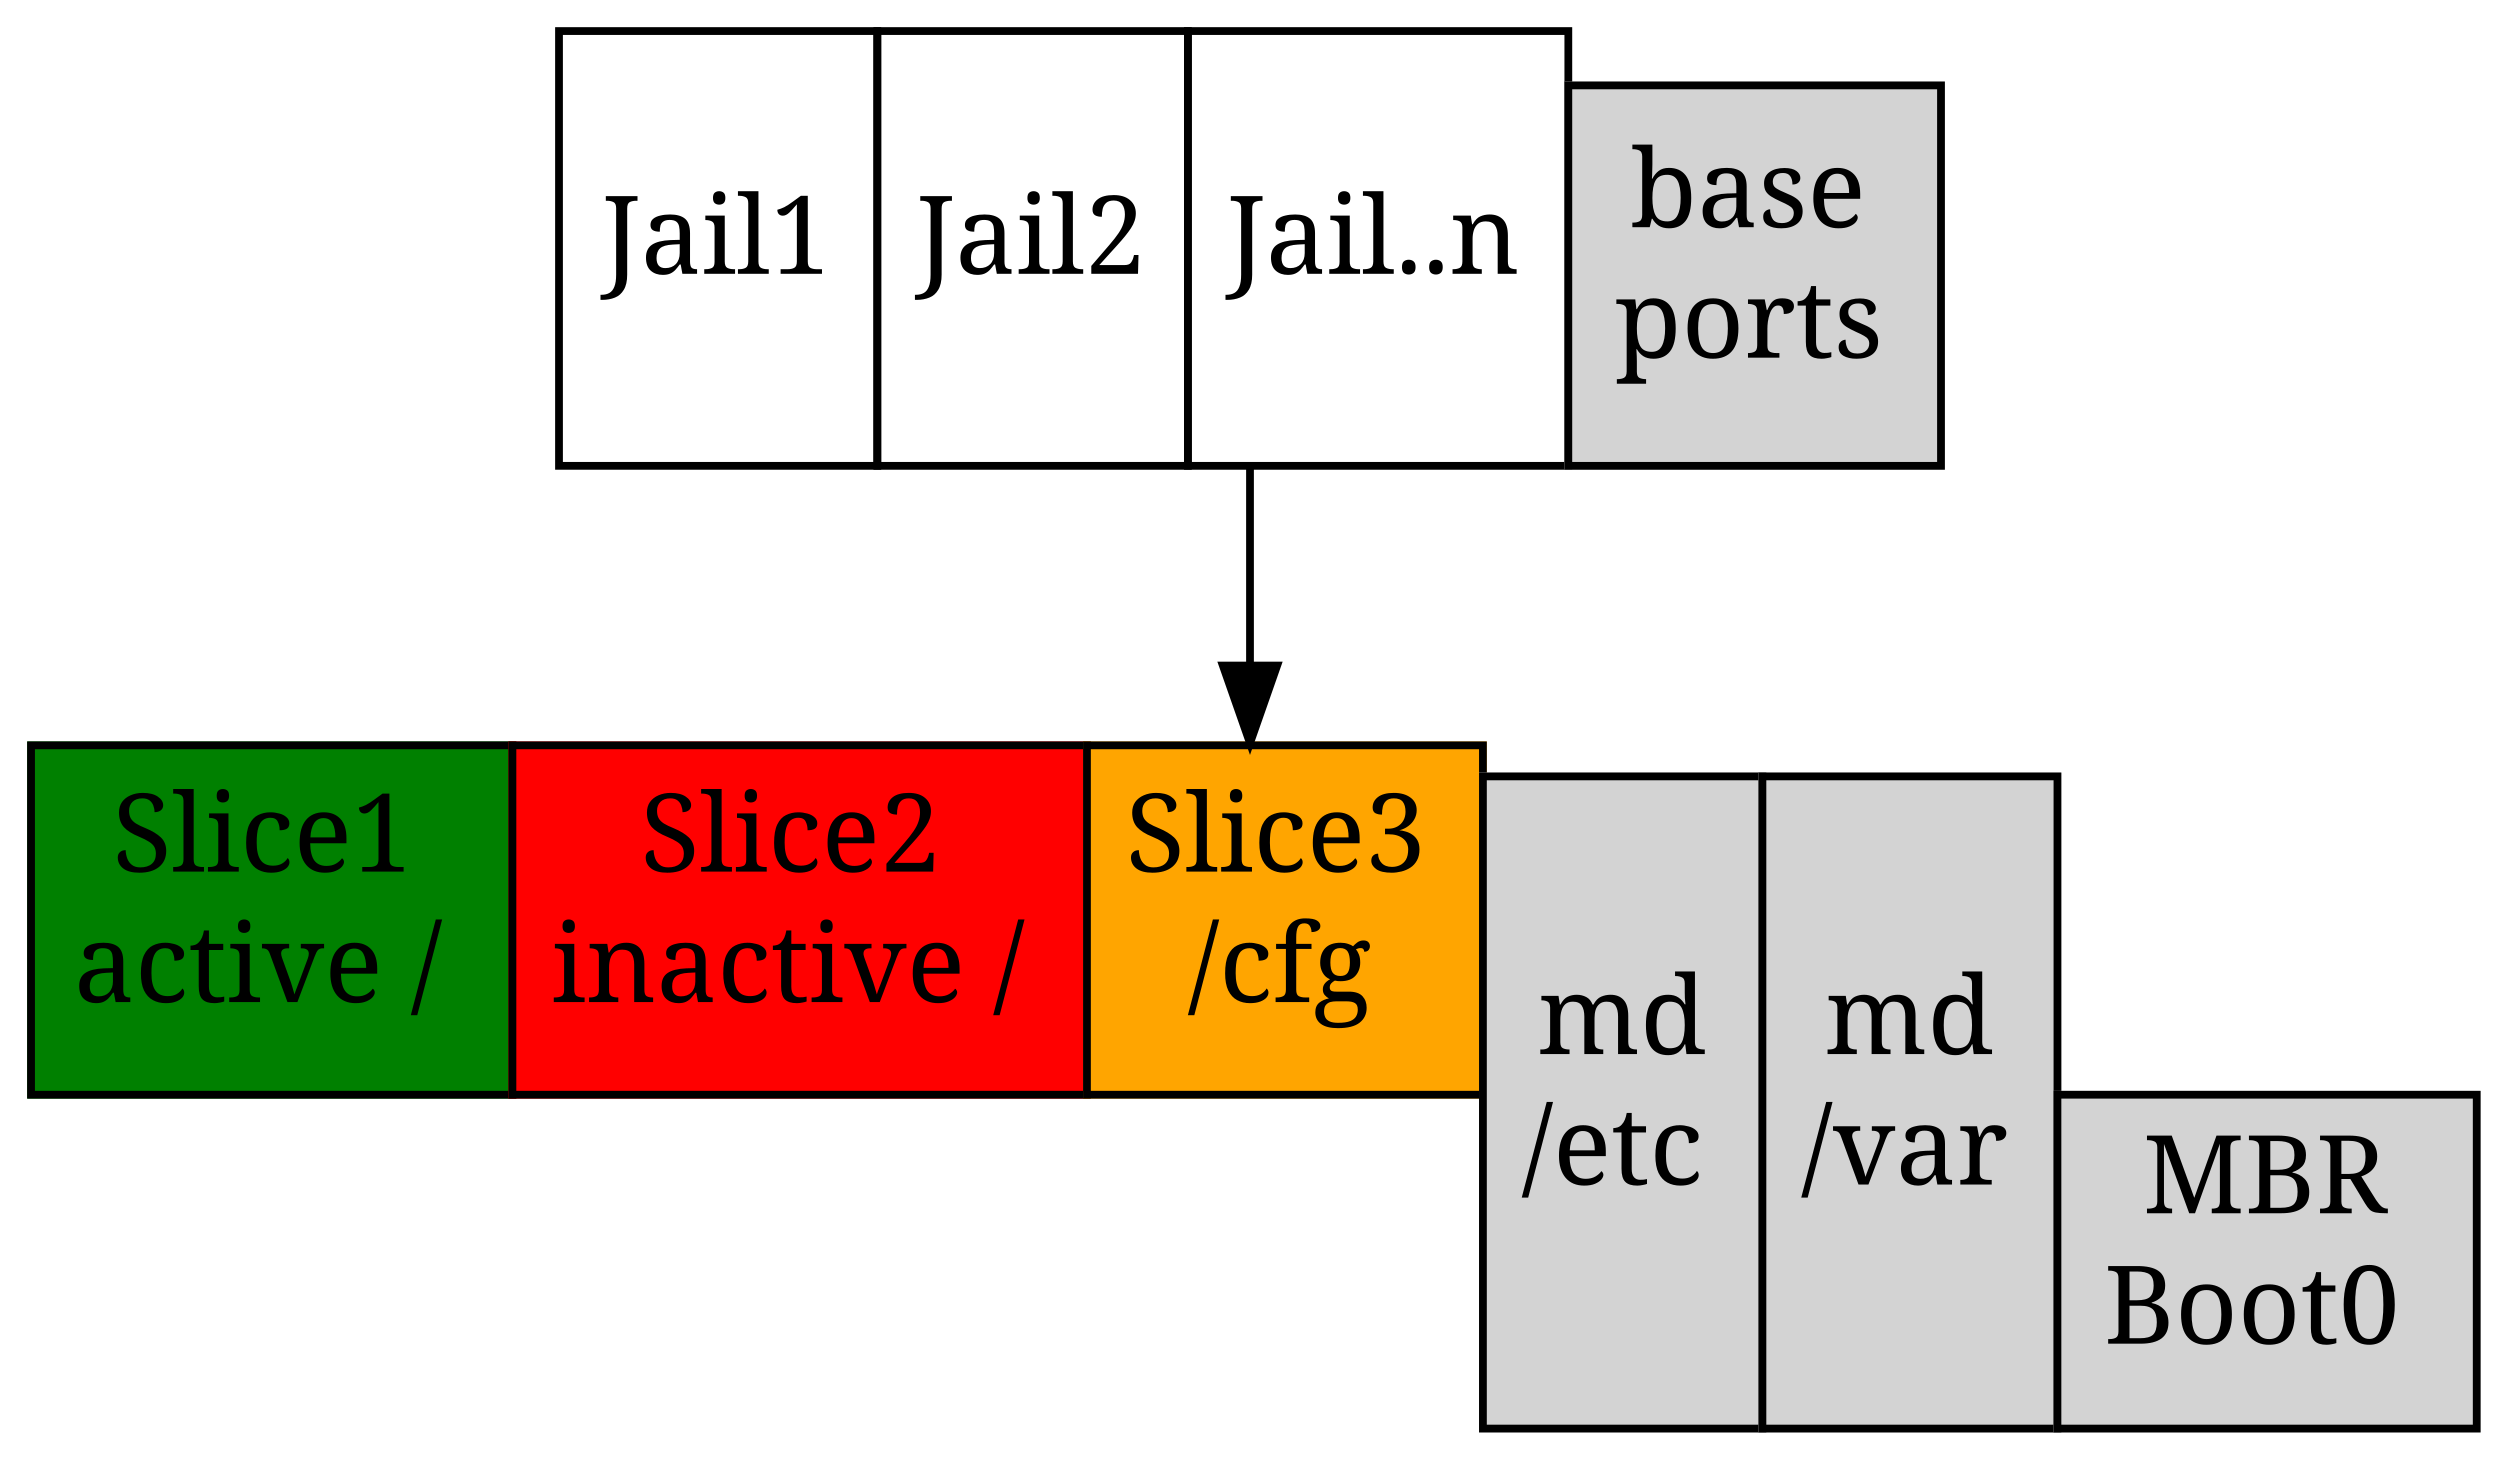
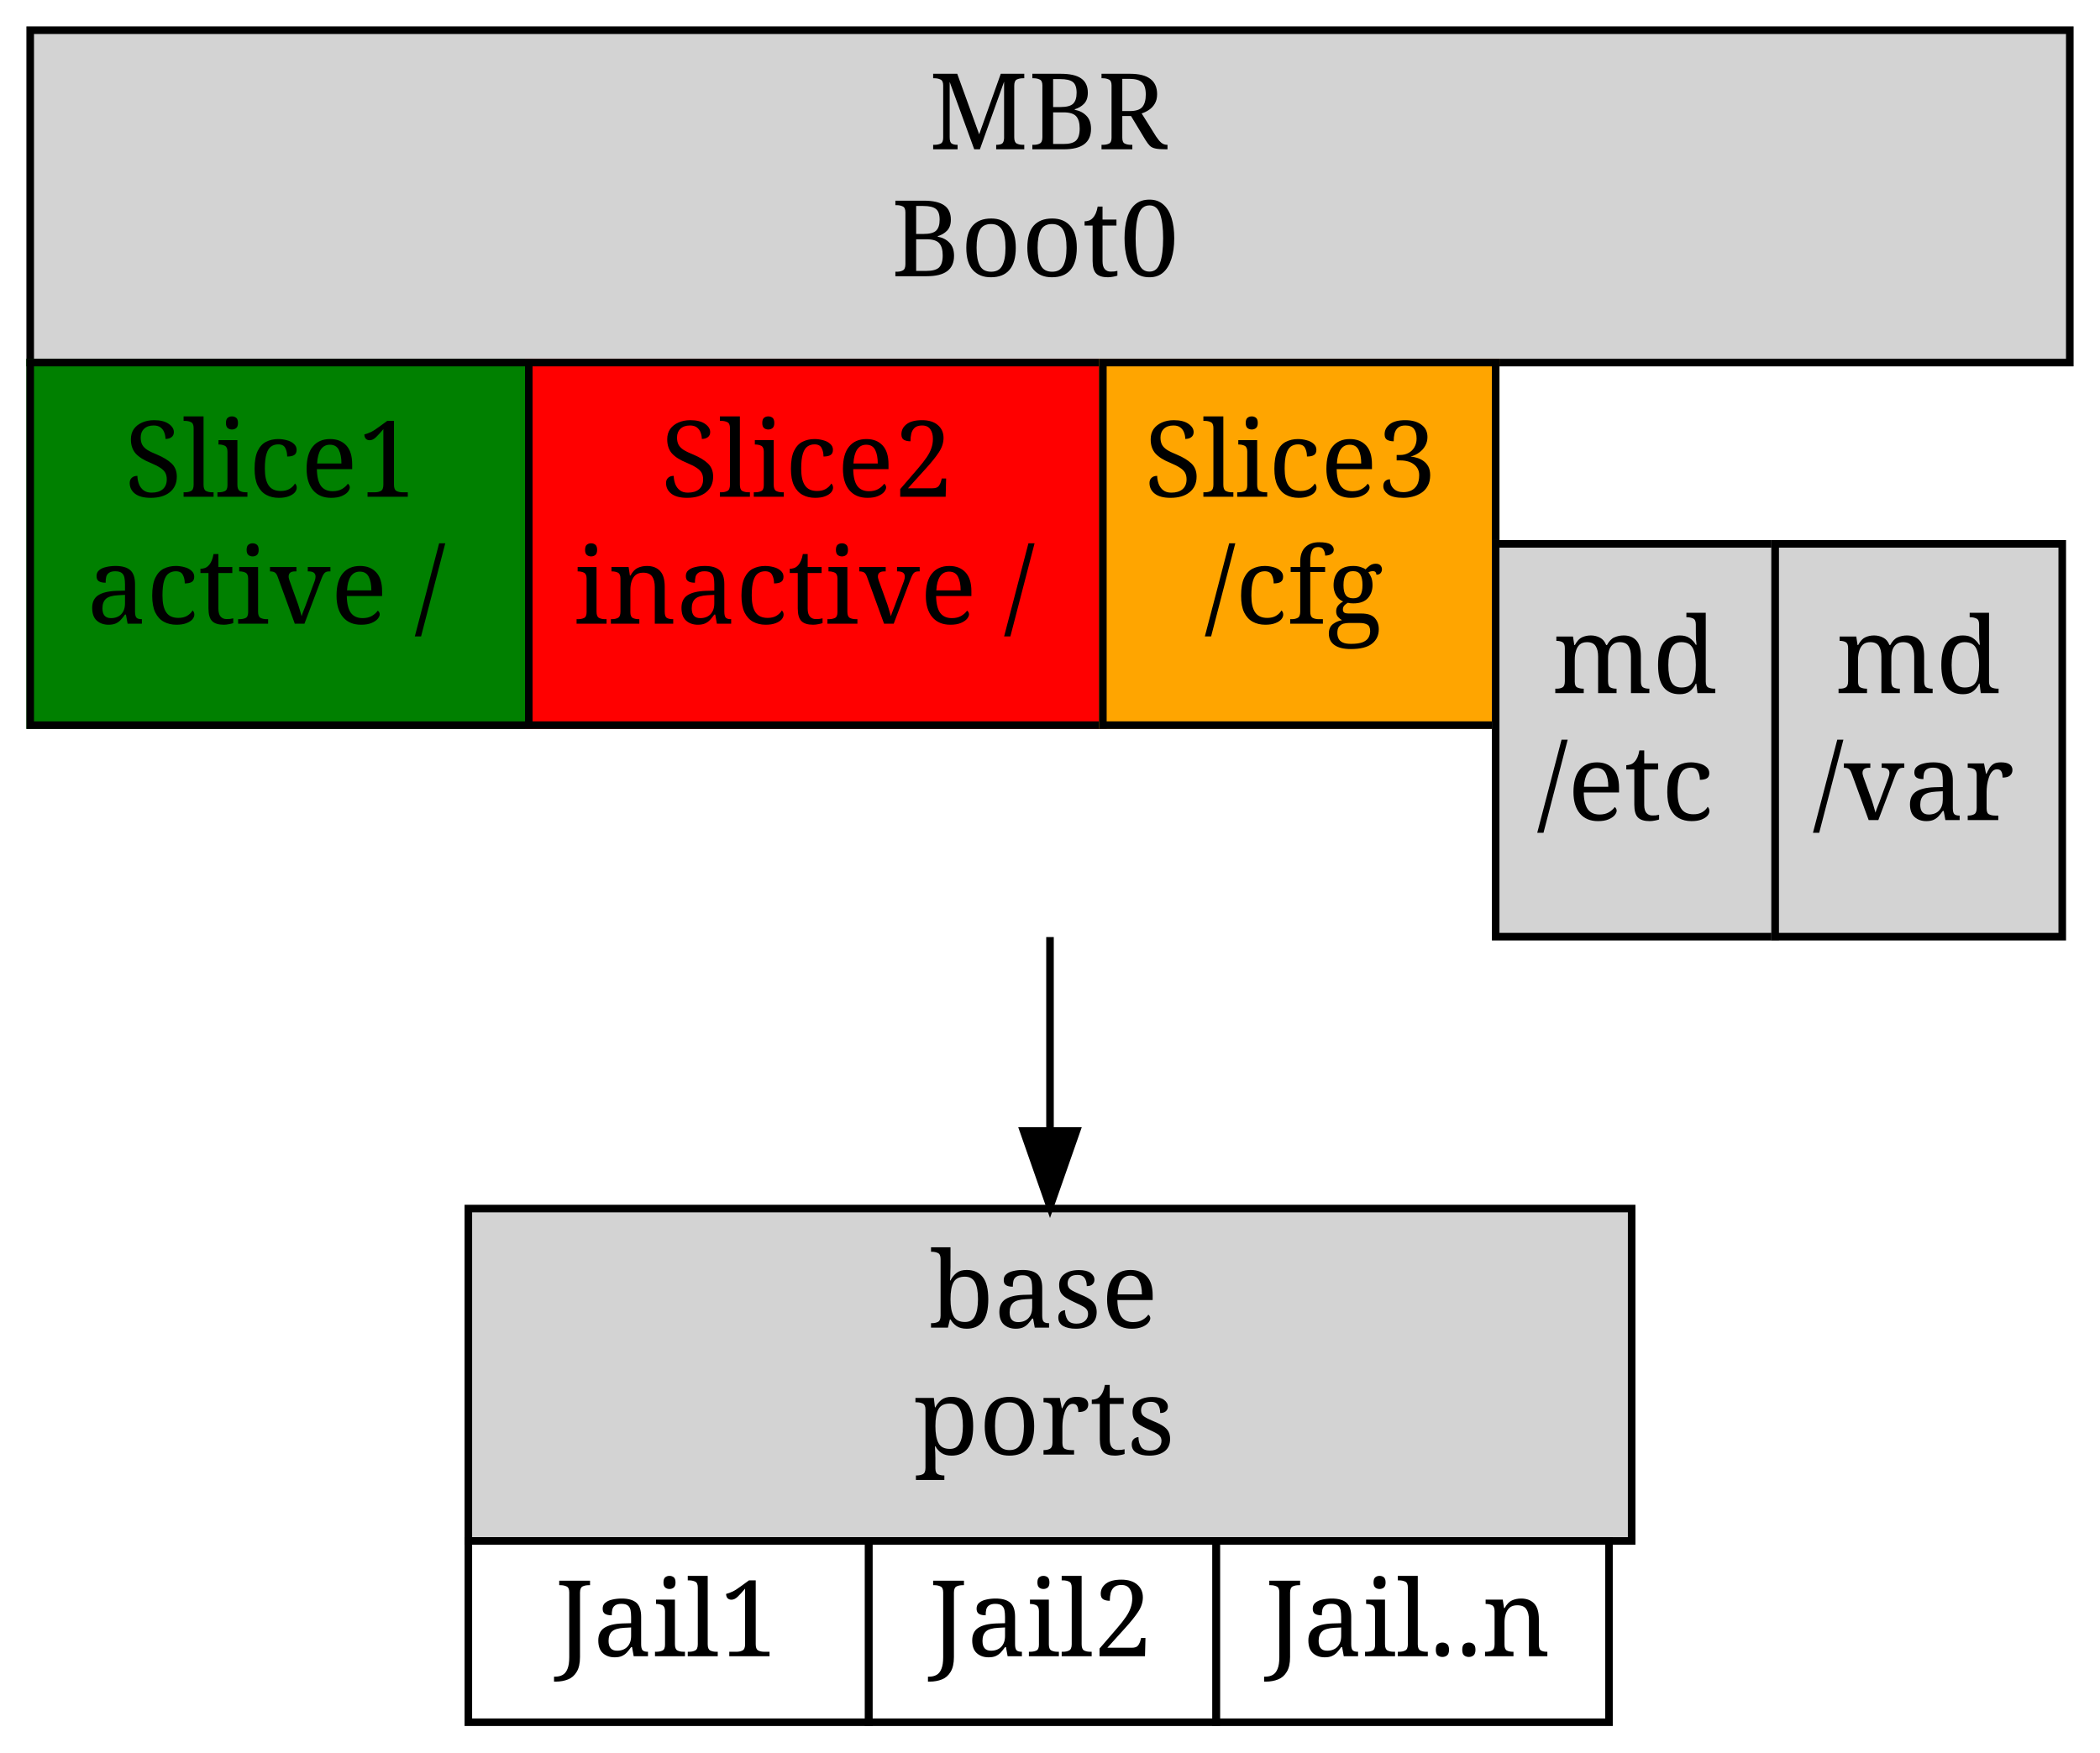
- <svg xmlns="http://www.w3.org/2000/svg" width="322pt" height="188pt" viewBox="0.00 0.00 322.00 188.00">
-   <g id="graph1" class="graph" transform="scale(1 1) rotate(0) translate(4 184)">
-     <polygon fill="white" stroke="white" points="-4,5 -4,-184 319,-184 319,5 -4,5" />
-     <g id="node2" class="node">
-       <polygon fill="none" stroke="black" points="68,-124 68,-180 109,-180 109,-124 68,-124" />
-       <text text-anchor="start" x="73.5" y="-148.733" font-family="Times Roman,serif" font-size="14.00">Jail1</text>
-       <polygon fill="none" stroke="black" points="109,-124 109,-180 149,-180 149,-124 109,-124" />
-       <text text-anchor="start" x="114" y="-148.733" font-family="Times Roman,serif" font-size="14.00">Jail2</text>
-       <polygon fill="none" stroke="black" points="149,-124 149,-180 198,-180 198,-124 149,-124" />
-       <text text-anchor="start" x="154" y="-148.733" font-family="Times Roman,serif" font-size="14.00">Jail..n</text>
-       <polygon fill="lightgrey" stroke="lightgrey" points="198,-124 198,-173 246,-173 246,-124 198,-124" />
-       <polygon fill="none" stroke="black" points="198,-124 198,-173 246,-173 246,-124 198,-124" />
-       <text text-anchor="start" x="206" y="-154.733" font-family="Times Roman,serif" font-size="14.00">base</text>
-       <text text-anchor="start" x="204" y="-137.933" font-family="Times Roman,serif" font-size="14.00">ports</text>
+ <svg xmlns="http://www.w3.org/2000/svg" width="278pt" height="232pt" viewBox="0.00 0.00 278.00 232.00">
+   <g id="graph1" class="graph" transform="scale(1 1) rotate(0) translate(4 228)">
+     <polygon fill="white" stroke="white" points="-4,5 -4,-228 275,-228 275,5 -4,5" />
+     <g id="node1" class="node">
+       <polygon fill="lightgrey" stroke="lightgrey" points="0,-180 0,-224 270,-224 270,-180 0,-180" />
+       <polygon fill="none" stroke="black" points="0,-180 0,-224 270,-224 270,-180 0,-180" />
+       <text text-anchor="start" x="119" y="-208.233" font-family="Times Roman,serif" font-size="14.00">MBR</text>
+       <text text-anchor="start" x="114" y="-191.433" font-family="Times Roman,serif" font-size="14.00">Boot0</text>
+       <polygon fill="green" stroke="green" points="0,-132 0,-180 66,-180 66,-132 0,-132" />
+       <polygon fill="none" stroke="black" points="0,-132 0,-180 66,-180 66,-132 0,-132" />
+       <text text-anchor="start" x="12.5" y="-162.233" font-family="Times Roman,serif" font-size="14.00">Slice1</text>
+       <text text-anchor="start" x="7.5" y="-145.433" font-family="Times Roman,serif" font-size="14.00">active /</text>
+       <polygon fill="red" stroke="red" points="66,-132 66,-180 142,-180 142,-132 66,-132" />
+       <polygon fill="none" stroke="black" points="66,-132 66,-180 142,-180 142,-132 66,-132" />
+       <text text-anchor="start" x="83.5" y="-162.233" font-family="Times Roman,serif" font-size="14.00">Slice2</text>
+       <text text-anchor="start" x="72" y="-145.433" font-family="Times Roman,serif" font-size="14.00">inactive /</text>
+       <polygon fill="orange" stroke="orange" points="142,-132 142,-180 194,-180 194,-132 142,-132" />
+       <polygon fill="none" stroke="black" points="142,-132 142,-180 194,-180 194,-132 142,-132" />
+       <text text-anchor="start" x="147.5" y="-162.233" font-family="Times Roman,serif" font-size="14.00">Slice3</text>
+       <text text-anchor="start" x="155.5" y="-145.433" font-family="Times Roman,serif" font-size="14.00">/cfg</text>
+       <polygon fill="lightgrey" stroke="lightgrey" points="194,-104 194,-156 231,-156 231,-104 194,-104" />
+       <polygon fill="none" stroke="black" points="194,-104 194,-156 231,-156 231,-104 194,-104" />
+       <text text-anchor="start" x="201.5" y="-136.233" font-family="Times Roman,serif" font-size="14.00">md</text>
+       <text text-anchor="start" x="199.5" y="-119.433" font-family="Times Roman,serif" font-size="14.00">/etc</text>
+       <polygon fill="lightgrey" stroke="lightgrey" points="231,-104 231,-156 269,-156 269,-104 231,-104" />
+       <polygon fill="none" stroke="black" points="231,-104 231,-156 269,-156 269,-104 231,-104" />
+       <text text-anchor="start" x="239" y="-136.233" font-family="Times Roman,serif" font-size="14.00">md</text>
+       <text text-anchor="start" x="236" y="-119.433" font-family="Times Roman,serif" font-size="14.00">/var</text>
    </g>
    <g id="node3" class="node">
-       <polygon fill="green" stroke="green" points="0,-43 0,-88 62,-88 62,-43 0,-43" />
-       <polygon fill="none" stroke="black" points="0,-43 0,-88 62,-88 62,-43 0,-43" />
-       <text text-anchor="start" x="10.5" y="-71.733" font-family="Times Roman,serif" font-size="14.00">Slice1</text>
-       <text text-anchor="start" x="5.5" y="-54.933" font-family="Times Roman,serif" font-size="14.00">active /</text>
-       <polygon fill="red" stroke="red" points="62,-43 62,-88 136,-88 136,-43 62,-43" />
-       <polygon fill="none" stroke="black" points="62,-43 62,-88 136,-88 136,-43 62,-43" />
-       <text text-anchor="start" x="78.5" y="-71.733" font-family="Times Roman,serif" font-size="14.00">Slice2</text>
-       <text text-anchor="start" x="67" y="-54.933" font-family="Times Roman,serif" font-size="14.00">inactive /</text>
-       <polygon fill="orange" stroke="orange" points="136,-43 136,-88 187,-88 187,-43 136,-43" />
-       <polygon fill="none" stroke="black" points="136,-43 136,-88 187,-88 187,-43 136,-43" />
-       <text text-anchor="start" x="141" y="-71.733" font-family="Times Roman,serif" font-size="14.00">Slice3</text>
-       <text text-anchor="start" x="149" y="-54.933" font-family="Times Roman,serif" font-size="14.00">/cfg</text>
-       <polygon fill="lightgrey" stroke="lightgrey" points="187,-0 187,-84 223,-84 223,-0 187,-0" />
-       <polygon fill="none" stroke="black" points="187,-0 187,-84 223,-84 223,-0 187,-0" />
-       <text text-anchor="start" x="194" y="-48.233" font-family="Times Roman,serif" font-size="14.00">md</text>
-       <text text-anchor="start" x="192" y="-31.433" font-family="Times Roman,serif" font-size="14.00">/etc</text>
-       <polygon fill="lightgrey" stroke="lightgrey" points="223,-0 223,-84 261,-84 261,-0 223,-0" />
-       <polygon fill="none" stroke="black" points="223,-0 223,-84 261,-84 261,-0 223,-0" />
-       <text text-anchor="start" x="231" y="-48.233" font-family="Times Roman,serif" font-size="14.00">md</text>
-       <text text-anchor="start" x="228" y="-31.433" font-family="Times Roman,serif" font-size="14.00">/var</text>
-       <polygon fill="lightgrey" stroke="lightgrey" points="261,-0 261,-43 315,-43 315,-0 261,-0" />
-       <polygon fill="none" stroke="black" points="261,-0 261,-43 315,-43 315,-0 261,-0" />
-       <text text-anchor="start" x="272" y="-27.733" font-family="Times Roman,serif" font-size="14.00">MBR</text>
-       <text text-anchor="start" x="267" y="-10.933" font-family="Times Roman,serif" font-size="14.00">Boot0</text>
+       <polygon fill="lightgrey" stroke="lightgrey" points="58,-24 58,-68 212,-68 212,-24 58,-24" />
+       <polygon fill="none" stroke="black" points="58,-24 58,-68 212,-68 212,-24 58,-24" />
+       <text text-anchor="start" x="119" y="-52.233" font-family="Times Roman,serif" font-size="14.00">base</text>
+       <text text-anchor="start" x="117" y="-35.433" font-family="Times Roman,serif" font-size="14.00">ports</text>
+       <polygon fill="none" stroke="black" points="58,-0 58,-24 111,-24 111,-0 58,-0" />
+       <text text-anchor="start" x="69.5" y="-8.733" font-family="Times Roman,serif" font-size="14.00">Jail1</text>
+       <polygon fill="none" stroke="black" points="111,-0 111,-24 157,-24 157,-0 111,-0" />
+       <text text-anchor="start" x="119" y="-8.733" font-family="Times Roman,serif" font-size="14.00">Jail2</text>
+       <polygon fill="none" stroke="black" points="157,-0 157,-24 209,-24 209,-0 157,-0" />
+       <text text-anchor="start" x="163.5" y="-8.733" font-family="Times Roman,serif" font-size="14.00">Jail..n</text>
    </g>
    <g id="edge3" class="edge">
-       <path fill="none" stroke="black" d="M157,-123.906C157,-116.09 157,-107.324 157,-98.54" />
-       <polygon fill="black" stroke="black" points="160.5,-98.275 157,-88.275 153.5,-98.275 160.5,-98.275" />
+       <path fill="none" stroke="black" d="M135,-103.947C135,-95.34 135,-86.616 135,-78.385" />
+       <polygon fill="black" stroke="black" points="138.5,-78.267 135,-68.267 131.5,-78.268 138.5,-78.267" />
    </g>
  </g>
</svg>
